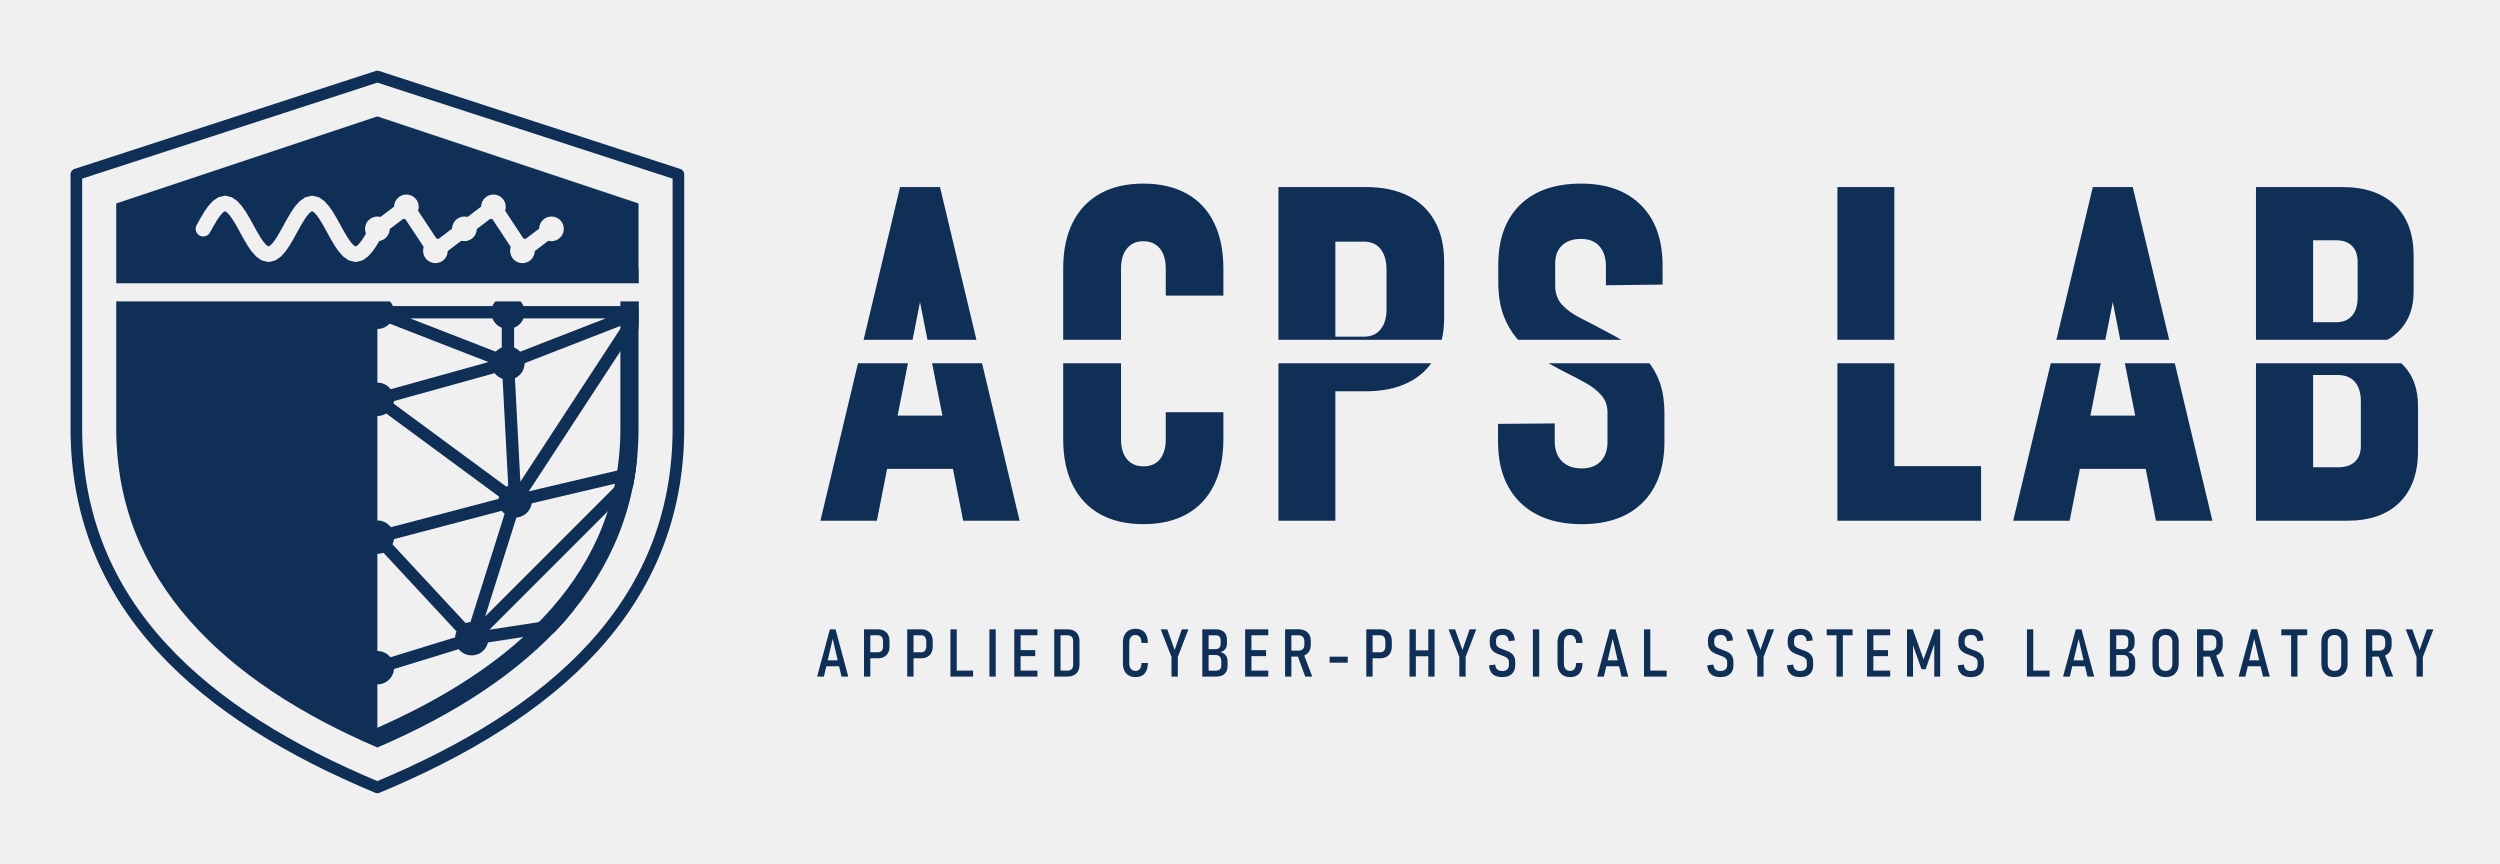
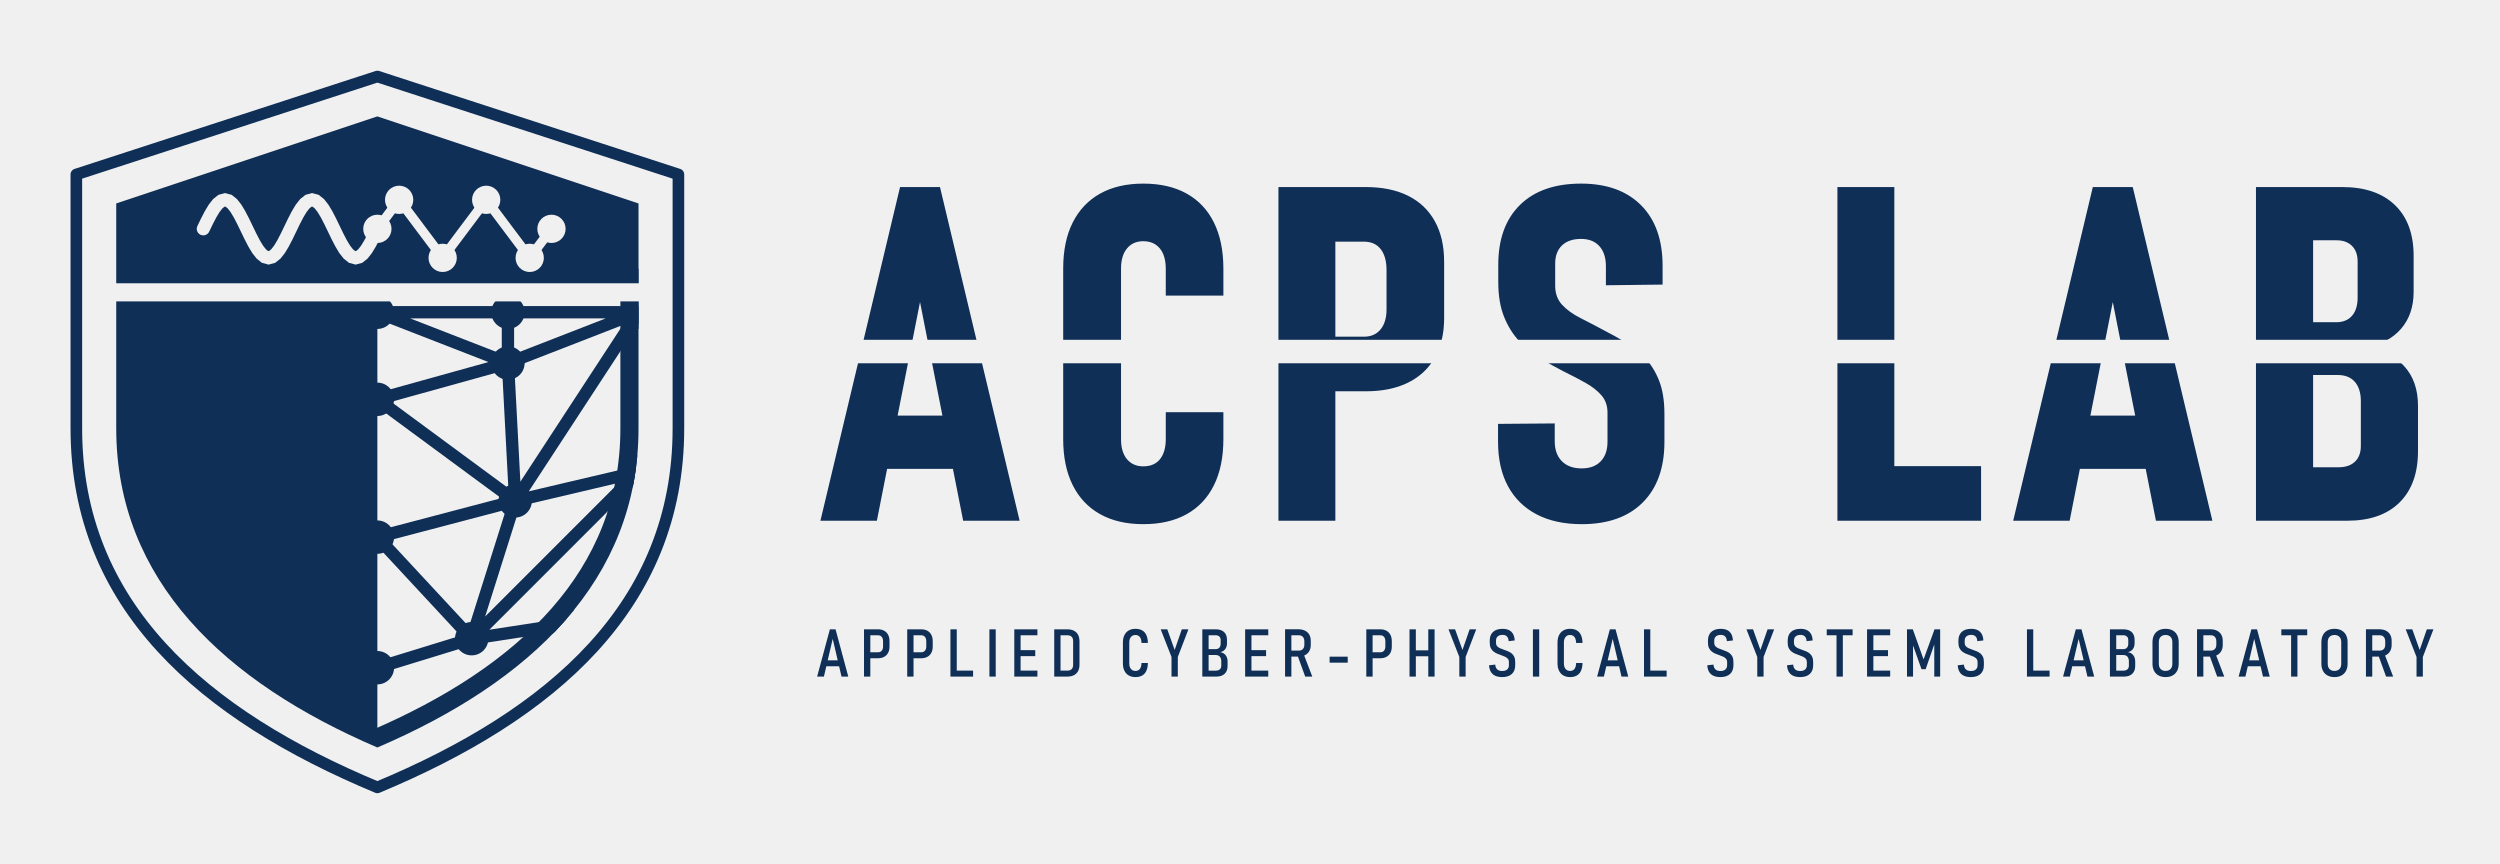
<svg xmlns="http://www.w3.org/2000/svg" viewBox="0 0 579 200" role="img" aria-labelledby="hl-t">
  <defs>
    <mask id="hl-st" maskUnits="userSpaceOnUse" x="-20" y="-120" width="384" height="160">
      <rect x="-20" y="-120" width="384" height="160" fill="#fff" />
      <rect x="-20" y="-38.5" width="384" height="5" fill="#000" />
    </mask>
  </defs>
  <g transform="translate(3.4 15.2) scale(0.84)">
    <defs>
      <clipPath id="hl-clip">
        <path d="M100 14 L172 38 V100 C172 142 142 170 100 188 C58 170 28 142 28 100 V38 Z" />
      </clipPath>
      <mask id="hl-ko" maskUnits="userSpaceOnUse" x="0" y="0" width="200" height="200">
        <rect width="200" height="200" fill="#fff" />
-         <path d="M52.0 45.00 L53.0 43.19 L54.0 41.50 L55.0 40.05 L56.0 38.94 L57.0 38.24 L58.0 38.00 L59.0 38.24 L60.0 38.94 L61.0 40.05 L62.0 41.50 L63.0 43.19 L64.0 45.00 L65.0 46.81 L66.0 48.50 L67.0 49.95 L68.0 51.06 L69.0 51.76 L70.0 52.00 L71.0 51.76 L72.0 51.06 L73.0 49.95 L74.0 48.50 L75.0 46.81 L76.0 45.00 L77.0 43.19 L78.0 41.50 L79.0 40.05 L80.0 38.94 L81.0 38.24 L82.0 38.00 L83.0 38.24 L84.0 38.94 L85.0 40.05 L86.0 41.50 L87.0 43.19 L88.0 45.00 L89.0 46.81 L90.0 48.50 L91.0 49.95 L92.0 51.06 L93.0 51.76 L94.0 52.00 L95.0 51.76 L96.0 51.06 L97.0 49.95 L98.0 48.50 L99.0 46.81 L100.0 45.00" fill="none" stroke="#000" stroke-width="4.2" stroke-linecap="round" />
-         <path d="M100 45.00 L108 38.94 L116 51.06 L124 45.00 L132 38.94 L140 51.06 L148 45.00" fill="none" stroke="#000" stroke-width="4.2" stroke-linejoin="round" stroke-linecap="round" />
-         <circle cx="100" cy="45.00" r="3.4" fill="#000" />
-         <circle cx="108" cy="38.94" r="3.4" fill="#000" />
-         <circle cx="116" cy="51.06" r="3.4" fill="#000" />
-         <circle cx="124" cy="45.00" r="3.4" fill="#000" />
-         <circle cx="132" cy="38.94" r="3.4" fill="#000" />
-         <circle cx="140" cy="51.06" r="3.4" fill="#000" />
-         <circle cx="148" cy="45.00" r="3.4" fill="#000" />
+         <path d="M52.0 45.00 L53.0 42.93 L54.0 41.00 L55.0 39.34 L56.0 38.07 L57.0 37.27 L58.0 37.00 L59.0 37.27 L60.0 38.07 L61.0 39.34 L62.0 41.00 L63.0 42.93 L64.0 45.00 L65.0 47.07 L66.0 49.00 L67.0 50.66 L68.0 51.93 L69.0 52.73 L70.0 53.00 L71.0 52.73 L72.0 51.93 L73.0 50.66 L74.0 49.00 L75.0 47.07 L76.0 45.00 L77.0 42.93 L78.0 41.00 L79.0 39.34 L80.0 38.07 L81.0 37.27 L82.0 37.00 L83.0 37.27 L84.0 38.07 L85.0 39.34 L86.0 41.00 L87.0 42.93 L88.0 45.00 L89.0 47.07 L90.0 49.00 L91.0 50.66 L92.0 51.93 L93.0 52.73 L94.0 53.00 L95.0 52.73 L96.0 51.93 L97.0 50.66 L98.0 49.00 L99.0 47.07 L100.0 45.00" fill="none" stroke="#000" stroke-width="3.6" stroke-linecap="round" />
+         <path d="M100 45.00 L106 37.00 L118 53.00 L130 37.00 L142 53.00 L148 45.00" fill="none" stroke="#000" stroke-width="2.6" stroke-linejoin="miter" stroke-linecap="round" />
+         <circle cx="100" cy="45.00" r="3.9" fill="#000" />
+         <circle cx="106" cy="37.00" r="3.9" fill="#000" />
+         <circle cx="118" cy="53.00" r="3.9" fill="#000" />
+         <circle cx="130" cy="37.00" r="3.9" fill="#000" />
+         <circle cx="142" cy="53.00" r="3.9" fill="#000" />
+         <circle cx="148" cy="45.00" r="3.9" fill="#000" />
        <rect x="0" y="60" width="200" height="5" fill="#000" />
      </mask>
    </defs>
    <path d="M100 3 L183 30 V100 C183 149 148 179 100 199 C52 179 17 149 17 100 V30 Z" fill="none" stroke="#0f2f57" stroke-width="3.2" stroke-linejoin="round" />
    <g mask="url(#hl-ko)">
      <g clip-path="url(#hl-clip)">
        <rect x="0" y="0" width="200" height="62" fill="#0f2f57" />
        <rect x="0" y="62" width="100" height="140" fill="#0f2f57" />
      </g>
      <g clip-path="url(#hl-clip)">
        <path d="M172 56 V100 C172 142 142 170 100 188" fill="none" stroke="#0f2f57" stroke-width="10" stroke-linejoin="round" />
      </g>
      <g clip-path="url(#hl-clip)">
        <path d="M136 82 L172 68 M136 82 L100 92 M136 82 L138 120 M100 92 L138 120 M172 68 L138 120 M138 120 L172 112 M138 120 L100 130 M138 120 L126 158 M100 130 L126 158 M172 112 L126 158 M126 158 L100 166 M126 158 L152 154 M100 68 L136 82 M136 68 L136 82 M100 68 L172 68" fill="none" stroke="#0f2f57" stroke-width="3.4" stroke-linecap="round" />
        <g fill="#0f2f57">
          <circle cx="172" cy="68" r="4.6" />
          <circle cx="172" cy="112" r="4.6" />
          <circle cx="152" cy="154" r="4.6" />
          <circle cx="136" cy="82" r="4.6" />
          <circle cx="138" cy="120" r="4.6" />
          <circle cx="126" cy="158" r="4.6" />
          <circle cx="100" cy="92" r="4.6" />
          <circle cx="100" cy="130" r="4.6" />
          <circle cx="100" cy="166" r="4.6" />
          <circle cx="100" cy="68" r="4.6" />
          <circle cx="136" cy="68" r="4.6" />
        </g>
      </g>
    </g>
  </g>
  <path transform="translate(189.0 120.6) scale(1.0885)" d="M0.928 0.0 17.871 -70.996H26.367L43.311 0.0H31.299L22.119 -46.533L12.939 0.0ZM12.451 -11.035V-22.363H31.787V-11.035Z M69.625 0.732Q64.254 0.732 60.445 -1.392Q56.637 -3.516 54.61 -7.568Q52.584 -11.621 52.584 -17.334V-53.662Q52.584 -59.424 54.61 -63.452Q56.637 -67.48 60.445 -69.604Q64.254 -71.729 69.625 -71.729Q75.045 -71.729 78.854 -69.604Q82.662 -67.48 84.664 -63.428Q86.666 -59.375 86.666 -53.613V-47.9H74.41V-53.613Q74.41 -55.42 73.873 -56.714Q73.336 -58.008 72.262 -58.74Q71.188 -59.473 69.625 -59.473Q67.428 -59.473 66.158 -57.935Q64.889 -56.396 64.889 -53.662V-17.334Q64.889 -14.6 66.158 -13.086Q67.428 -11.572 69.625 -11.572Q71.969 -11.572 73.189 -13.11Q74.41 -14.648 74.41 -17.383V-23.096H86.666V-17.383Q86.666 -11.621 84.664 -7.568Q82.662 -3.516 78.854 -1.392Q75.045 0.732 69.625 0.732Z M104.045 -27.539V-39.16H116.594Q118.84 -39.16 120.109 -40.707Q121.379 -42.254 121.379 -44.971V-53.32Q121.379 -56.201 120.137 -57.788Q118.894 -59.375 116.594 -59.375H104.045V-70.996H116.936Q122.25 -70.996 125.965 -69.141Q129.68 -67.285 131.657 -63.721Q133.635 -60.156 133.635 -55.078V-43.115Q133.635 -38.184 131.648 -34.692Q129.662 -31.201 125.936 -29.37Q122.209 -27.539 116.936 -27.539ZM98.381 0.0V-70.996H110.49V0.0Z M162.928 0.732Q157.312 0.732 153.333 -1.343Q149.354 -3.418 147.229 -7.324Q145.105 -11.23 145.105 -16.797V-20.605L157.166 -20.703V-16.895Q157.166 -14.209 158.68 -12.671Q160.193 -11.133 162.879 -11.133Q165.516 -11.133 166.956 -12.646Q168.396 -14.16 168.396 -16.797V-22.998Q168.396 -25.195 167.103 -26.685Q165.809 -28.174 163.66 -29.37Q161.512 -30.566 159.021 -31.787Q156.629 -33.008 154.163 -34.521Q151.697 -36.035 149.671 -38.159Q147.645 -40.283 146.399 -43.359Q145.154 -46.436 145.154 -50.781V-54.443Q145.154 -62.646 149.769 -67.188Q154.383 -71.729 162.781 -71.729Q170.936 -71.729 175.525 -67.139Q180.115 -62.549 180.115 -54.248V-50.244L168.055 -50.098V-54.15Q168.055 -56.885 166.663 -58.423Q165.271 -59.961 162.781 -59.961Q160.145 -59.961 158.704 -58.569Q157.264 -57.178 157.264 -54.736V-50.0Q157.264 -47.51 158.753 -45.923Q160.242 -44.336 162.61 -43.14Q164.979 -41.943 167.615 -40.527Q169.91 -39.355 172.181 -37.988Q174.451 -36.621 176.331 -34.668Q178.211 -32.715 179.358 -29.834Q180.506 -26.953 180.506 -22.705V-16.797Q180.506 -8.496 175.892 -3.882Q171.277 0.732 162.928 0.732Z  M217.314 0.0V-70.996H229.424V0.0ZM222.295 0.0V-11.621H247.881V0.0Z M254.713 0.0 271.656 -70.996H280.152L297.096 0.0H285.084L275.904 -46.533L266.725 0.0ZM266.236 -11.035V-22.363H285.572V-11.035Z M313.303 0.0V-11.377H323.947Q326.193 -11.377 327.438 -12.573Q328.684 -13.77 328.684 -15.918V-25.439Q328.684 -28.076 327.414 -29.541Q326.145 -31.006 323.752 -31.006H313.303V-42.236H323.459Q325.607 -42.236 326.804 -43.604Q328.0 -44.971 328.0 -47.51V-55.127Q328.0 -57.275 326.804 -58.472Q325.607 -59.668 323.508 -59.668H313.303V-70.996H324.729Q331.955 -70.996 335.935 -67.163Q339.914 -63.33 339.914 -56.348V-48.73Q339.914 -43.896 337.204 -40.796Q334.494 -37.695 329.562 -36.865Q334.934 -36.133 337.888 -32.91Q340.842 -29.688 340.842 -24.463V-14.795Q340.842 -7.764 336.911 -3.882Q332.98 0.0 325.803 0.0ZM306.369 0.0V-70.996H318.527V0.0Z" fill="#0f2f57" mask="url(#hl-st)" />
  <path transform="translate(189.0 156.7) scale(1.0285)" d="M0.24 0.0 3.111 -10.649H4.386L7.257 0.0H5.73L3.749 -8.502L1.767 0.0ZM1.881 -2.326V-3.668H5.722V-2.326Z M11.566 -4.131V-5.478H13.969Q14.486 -5.478 14.786 -5.83Q15.087 -6.183 15.087 -6.787V-7.963Q15.087 -8.587 14.786 -8.945Q14.486 -9.302 13.969 -9.302H11.566V-10.649H13.934Q14.748 -10.649 15.331 -10.33Q15.914 -10.01 16.227 -9.412Q16.539 -8.815 16.539 -7.979V-6.761Q16.539 -5.943 16.224 -5.353Q15.909 -4.763 15.326 -4.447Q14.743 -4.131 13.934 -4.131ZM10.797 0.0V-10.649H12.217V0.0Z M21.297 -4.131V-5.478H23.701Q24.217 -5.478 24.518 -5.83Q24.819 -6.183 24.819 -6.787V-7.963Q24.819 -8.587 24.518 -8.945Q24.217 -9.302 23.701 -9.302H21.297V-10.649H23.665Q24.479 -10.649 25.063 -10.33Q25.646 -10.01 25.958 -9.412Q26.27 -8.815 26.27 -7.979V-6.761Q26.27 -5.943 25.955 -5.353Q25.641 -4.763 25.057 -4.447Q24.474 -4.131 23.665 -4.131ZM20.528 0.0V-10.649H21.948V0.0Z M30.26 0.0V-10.649H31.68V0.0ZM31.007 0.0V-1.347H35.36V0.0Z M40.456 -10.649V0.0H39.036V-10.649Z M44.64 0.0V-10.649H46.06V0.0ZM45.365 0.0V-1.347H49.846V0.0ZM45.365 -4.615V-5.962H49.357V-4.615ZM45.365 -9.302V-10.649H49.846V-9.302Z M54.553 0.0V-1.347H56.625Q57.229 -1.347 57.558 -1.683Q57.887 -2.018 57.887 -2.629V-8.021Q57.887 -8.631 57.558 -8.967Q57.229 -9.302 56.625 -9.302H54.553V-10.649H56.581Q57.892 -10.649 58.605 -9.953Q59.318 -9.256 59.318 -7.978V-2.672Q59.318 -1.824 58.995 -1.225Q58.672 -0.627 58.058 -0.313Q57.444 0.0 56.573 0.0ZM53.631 0.0V-10.649H55.052V0.0Z  M71.915 0.11Q71.039 0.11 70.405 -0.259Q69.772 -0.628 69.432 -1.318Q69.093 -2.007 69.093 -2.963V-7.679Q69.093 -8.643 69.432 -9.332Q69.772 -10.021 70.405 -10.39Q71.039 -10.759 71.915 -10.759Q72.825 -10.759 73.442 -10.403Q74.059 -10.047 74.381 -9.34Q74.703 -8.633 74.721 -7.582H73.283Q73.269 -8.174 73.108 -8.572Q72.947 -8.969 72.649 -9.172Q72.351 -9.374 71.915 -9.374Q71.277 -9.374 70.904 -8.923Q70.531 -8.471 70.531 -7.679V-2.963Q70.531 -2.171 70.904 -1.723Q71.277 -1.275 71.915 -1.275Q72.565 -1.275 72.913 -1.724Q73.262 -2.174 73.283 -3.067H74.721Q74.703 -2.016 74.381 -1.309Q74.058 -0.602 73.442 -0.246Q72.825 0.11 71.915 0.11Z M83.846 -10.649 81.461 -4.418V0.0H80.04V-4.418L77.602 -10.649H79.086L80.75 -6.003L82.362 -10.649Z M87.855 0.0V-1.337H89.924Q90.599 -1.337 90.922 -1.635Q91.245 -1.934 91.245 -2.447V-3.455Q91.245 -4.114 90.919 -4.486Q90.592 -4.859 89.974 -4.859H87.855V-6.185H89.974Q90.522 -6.185 90.814 -6.511Q91.106 -6.837 91.106 -7.444V-8.224Q91.106 -8.754 90.8 -9.033Q90.495 -9.313 89.927 -9.313H87.855V-10.649H89.987Q91.229 -10.649 91.88 -10.029Q92.53 -9.409 92.53 -8.307V-7.495Q92.53 -6.728 92.143 -6.192Q91.756 -5.655 91.011 -5.509Q91.799 -5.384 92.234 -4.817Q92.669 -4.25 92.669 -3.402V-2.384Q92.669 -1.27 92.009 -0.635Q91.349 0.0 90.164 0.0ZM86.977 0.0V-10.649H88.395V0.0Z M96.62 0.0V-10.649H98.041V0.0ZM97.345 0.0V-1.347H101.826V0.0ZM97.345 -4.615V-5.962H101.337V-4.615ZM97.345 -9.302V-10.649H101.826V-9.302Z M106.264 -4.504V-5.851H108.694Q109.283 -5.851 109.618 -6.203Q109.953 -6.554 109.953 -7.164V-7.944Q109.953 -8.581 109.618 -8.945Q109.283 -9.31 108.694 -9.31H106.264V-10.657H108.588Q109.466 -10.657 110.096 -10.346Q110.726 -10.035 111.063 -9.452Q111.4 -8.869 111.4 -8.055V-7.159Q111.4 -6.331 111.062 -5.736Q110.724 -5.142 110.095 -4.823Q109.466 -4.504 108.588 -4.504ZM105.612 0.0V-10.657H107.032V0.0ZM110.148 0.0 108.394 -4.834 109.755 -5.171 111.741 0.0Z M115.641 -4.489H119.719V-3.142H115.641Z M124.672 -4.131V-5.478H127.076Q127.592 -5.478 127.893 -5.83Q128.194 -6.183 128.194 -6.787V-7.963Q128.194 -8.587 127.893 -8.945Q127.592 -9.302 127.076 -9.302H124.672V-10.649H127.041Q127.855 -10.649 128.438 -10.33Q129.021 -10.01 129.333 -9.412Q129.645 -8.815 129.645 -7.979V-6.761Q129.645 -5.943 129.331 -5.353Q129.016 -4.763 128.433 -4.447Q127.849 -4.131 127.041 -4.131ZM123.903 0.0V-10.649H125.324V0.0Z M137.86 0.0V-10.649H139.28V0.0ZM133.635 0.0V-10.649H135.06V0.0ZM134.565 -4.571V-5.918H138.572V-4.571Z M148.656 -10.649 146.271 -4.418V0.0H144.851V-4.418L142.413 -10.649H143.896L145.561 -6.003L147.173 -10.649Z M154.5 0.11Q153.577 0.11 152.935 -0.187Q152.292 -0.483 151.945 -1.076Q151.597 -1.669 151.55 -2.547L152.938 -2.706Q152.989 -1.985 153.383 -1.621Q153.778 -1.257 154.5 -1.257Q155.231 -1.257 155.624 -1.599Q156.016 -1.942 156.016 -2.581V-3.255Q156.016 -3.735 155.773 -4.018Q155.53 -4.3 155.135 -4.482Q154.74 -4.664 154.276 -4.821Q153.828 -4.973 153.37 -5.166Q152.912 -5.36 152.535 -5.66Q152.157 -5.959 151.928 -6.442Q151.699 -6.924 151.699 -7.666V-8.108Q151.699 -9.382 152.455 -10.071Q153.211 -10.759 154.608 -10.759Q155.882 -10.759 156.568 -10.103Q157.253 -9.446 157.328 -8.143L155.96 -7.98Q155.912 -8.688 155.57 -9.041Q155.228 -9.393 154.608 -9.393Q153.894 -9.393 153.504 -9.06Q153.114 -8.728 153.114 -8.112V-7.63Q153.114 -7.124 153.379 -6.832Q153.644 -6.54 154.073 -6.362Q154.503 -6.185 154.99 -6.013Q155.424 -5.866 155.855 -5.684Q156.285 -5.502 156.644 -5.213Q157.002 -4.923 157.219 -4.458Q157.437 -3.994 157.437 -3.265V-2.557Q157.437 -1.279 156.671 -0.585Q155.904 0.11 154.5 0.11Z M162.84 -10.649V0.0H161.42V-10.649Z M169.785 0.11Q168.909 0.11 168.275 -0.259Q167.641 -0.628 167.302 -1.318Q166.962 -2.007 166.962 -2.963V-7.679Q166.962 -8.643 167.302 -9.332Q167.641 -10.021 168.275 -10.39Q168.909 -10.759 169.785 -10.759Q170.695 -10.759 171.312 -10.403Q171.929 -10.047 172.251 -9.34Q172.573 -8.633 172.591 -7.582H171.153Q171.139 -8.174 170.977 -8.572Q170.816 -8.969 170.519 -9.172Q170.221 -9.374 169.785 -9.374Q169.146 -9.374 168.774 -8.923Q168.401 -8.471 168.401 -7.679V-2.963Q168.401 -2.171 168.774 -1.723Q169.146 -1.275 169.785 -1.275Q170.435 -1.275 170.783 -1.724Q171.131 -2.174 171.153 -3.067H172.591Q172.573 -2.016 172.25 -1.309Q171.928 -0.602 171.311 -0.246Q170.695 0.11 169.785 0.11Z M175.879 0.0 178.751 -10.649H180.025L182.896 0.0H181.369L179.388 -8.502L177.406 0.0ZM177.52 -2.326V-3.668H181.362V-2.326Z M186.436 0.0V-10.649H187.856V0.0ZM187.183 0.0V-1.347H191.536V0.0Z  M203.638 0.11Q202.716 0.11 202.073 -0.187Q201.43 -0.483 201.083 -1.076Q200.736 -1.669 200.688 -2.547L202.076 -2.706Q202.128 -1.985 202.522 -1.621Q202.916 -1.257 203.638 -1.257Q204.37 -1.257 204.762 -1.599Q205.155 -1.942 205.155 -2.581V-3.255Q205.155 -3.735 204.911 -4.018Q204.668 -4.3 204.274 -4.482Q203.879 -4.664 203.415 -4.821Q202.967 -4.973 202.509 -5.166Q202.051 -5.36 201.673 -5.66Q201.296 -5.959 201.067 -6.442Q200.838 -6.924 200.838 -7.666V-8.108Q200.838 -9.382 201.594 -10.071Q202.35 -10.759 203.747 -10.759Q205.021 -10.759 205.706 -10.103Q206.392 -9.446 206.467 -8.143L205.099 -7.98Q205.051 -8.688 204.709 -9.041Q204.367 -9.393 203.747 -9.393Q203.033 -9.393 202.643 -9.06Q202.253 -8.728 202.253 -8.112V-7.63Q202.253 -7.124 202.518 -6.832Q202.783 -6.54 203.212 -6.362Q203.641 -6.185 204.129 -6.013Q204.563 -5.866 204.993 -5.684Q205.424 -5.502 205.782 -5.213Q206.14 -4.923 206.358 -4.458Q206.576 -3.994 206.576 -3.265V-2.557Q206.576 -1.279 205.809 -0.585Q205.043 0.11 203.638 0.11Z M215.749 -10.649 213.364 -4.418V0.0H211.944V-4.418L209.506 -10.649H210.989L212.654 -6.003L214.266 -10.649Z M221.593 0.11Q220.67 0.11 220.028 -0.187Q219.385 -0.483 219.038 -1.076Q218.69 -1.669 218.643 -2.547L220.031 -2.706Q220.082 -1.985 220.476 -1.621Q220.871 -1.257 221.593 -1.257Q222.324 -1.257 222.717 -1.599Q223.109 -1.942 223.109 -2.581V-3.255Q223.109 -3.735 222.866 -4.018Q222.623 -4.3 222.228 -4.482Q221.834 -4.664 221.369 -4.821Q220.921 -4.973 220.463 -5.166Q220.005 -5.36 219.628 -5.66Q219.25 -5.959 219.021 -6.442Q218.792 -6.924 218.792 -7.666V-8.108Q218.792 -9.382 219.548 -10.071Q220.304 -10.759 221.701 -10.759Q222.975 -10.759 223.661 -10.103Q224.346 -9.446 224.421 -8.143L223.053 -7.98Q223.005 -8.688 222.663 -9.041Q222.321 -9.393 221.701 -9.393Q220.987 -9.393 220.597 -9.06Q220.208 -8.728 220.208 -8.112V-7.63Q220.208 -7.124 220.472 -6.832Q220.737 -6.54 221.167 -6.362Q221.596 -6.185 222.084 -6.013Q222.517 -5.866 222.948 -5.684Q223.378 -5.502 223.737 -5.213Q224.095 -4.923 224.313 -4.458Q224.53 -3.994 224.53 -3.265V-2.557Q224.53 -1.279 223.764 -0.585Q222.997 0.11 221.593 0.11Z M229.789 0.0V-9.778H231.21V0.0ZM227.586 -9.302V-10.649H233.413V-9.302Z M236.666 0.0V-10.649H238.086V0.0ZM237.391 0.0V-1.347H241.872V0.0ZM237.391 -4.615V-5.962H241.383V-4.615ZM237.391 -9.302V-10.649H241.872V-9.302Z M249.393 -3.866 251.856 -10.649H253.128V0.0H251.803V-8.039L251.913 -7.571L249.86 -1.669H248.926L246.878 -7.424L247.02 -8.039V0.0H245.658V-10.649H246.967Z M260.036 0.11Q259.113 0.11 258.47 -0.187Q257.828 -0.483 257.48 -1.076Q257.133 -1.669 257.085 -2.547L258.474 -2.706Q258.525 -1.985 258.919 -1.621Q259.313 -1.257 260.036 -1.257Q260.767 -1.257 261.159 -1.599Q261.552 -1.942 261.552 -2.581V-3.255Q261.552 -3.735 261.309 -4.018Q261.065 -4.3 260.671 -4.482Q260.276 -4.664 259.812 -4.821Q259.364 -4.973 258.906 -5.166Q258.448 -5.36 258.07 -5.66Q257.693 -5.959 257.464 -6.442Q257.235 -6.924 257.235 -7.666V-8.108Q257.235 -9.382 257.991 -10.071Q258.747 -10.759 260.144 -10.759Q261.418 -10.759 262.103 -10.103Q262.789 -9.446 262.864 -8.143L261.496 -7.98Q261.448 -8.688 261.106 -9.041Q260.764 -9.393 260.144 -9.393Q259.43 -9.393 259.04 -9.06Q258.65 -8.728 258.65 -8.112V-7.63Q258.65 -7.124 258.915 -6.832Q259.18 -6.54 259.609 -6.362Q260.038 -6.185 260.526 -6.013Q260.96 -5.866 261.391 -5.684Q261.821 -5.502 262.179 -5.213Q262.538 -4.923 262.755 -4.458Q262.973 -3.994 262.973 -3.265V-2.557Q262.973 -1.279 262.206 -0.585Q261.44 0.11 260.036 0.11Z  M272.67 0.0V-10.649H274.09V0.0ZM273.417 0.0V-1.347H277.77V0.0Z M280.8 0.0 283.671 -10.649H284.946L287.817 0.0H286.29L284.308 -8.502L282.327 0.0ZM282.44 -2.326V-3.668H286.282V-2.326Z M292.235 0.0V-1.337H294.304Q294.979 -1.337 295.302 -1.635Q295.625 -1.934 295.625 -2.447V-3.455Q295.625 -4.114 295.298 -4.486Q294.972 -4.859 294.353 -4.859H292.235V-6.185H294.353Q294.902 -6.185 295.193 -6.511Q295.485 -6.837 295.485 -7.444V-8.224Q295.485 -8.754 295.18 -9.033Q294.875 -9.313 294.307 -9.313H292.235V-10.649H294.367Q295.609 -10.649 296.259 -10.029Q296.91 -9.409 296.91 -8.307V-7.495Q296.91 -6.728 296.523 -6.192Q296.136 -5.655 295.391 -5.509Q296.179 -5.384 296.614 -4.817Q297.049 -4.25 297.049 -3.402V-2.384Q297.049 -1.27 296.389 -0.635Q295.728 0.0 294.544 0.0ZM291.356 0.0V-10.649H292.775V0.0Z M303.89 0.11Q302.973 0.11 302.31 -0.253Q301.647 -0.616 301.293 -1.294Q300.938 -1.972 300.938 -2.914V-7.735Q300.938 -8.684 301.293 -9.361Q301.647 -10.038 302.31 -10.399Q302.973 -10.759 303.89 -10.759Q304.812 -10.759 305.473 -10.399Q306.133 -10.038 306.487 -9.361Q306.842 -8.684 306.842 -7.735V-2.914Q306.842 -1.972 306.487 -1.294Q306.133 -0.616 305.473 -0.253Q304.812 0.11 303.89 0.11ZM303.89 -1.278Q304.598 -1.278 305.005 -1.705Q305.411 -2.132 305.411 -2.868V-7.781Q305.411 -8.524 305.005 -8.948Q304.598 -9.371 303.89 -9.371Q303.179 -9.371 302.774 -8.948Q302.369 -8.524 302.369 -7.781V-2.868Q302.369 -2.132 302.774 -1.705Q303.179 -1.278 303.89 -1.278Z M311.625 -4.504V-5.851H314.056Q314.644 -5.851 314.979 -6.203Q315.314 -6.554 315.314 -7.164V-7.944Q315.314 -8.581 314.979 -8.945Q314.644 -9.31 314.056 -9.31H311.625V-10.657H313.949Q314.827 -10.657 315.457 -10.346Q316.087 -10.035 316.424 -9.452Q316.761 -8.869 316.761 -8.055V-7.159Q316.761 -6.331 316.423 -5.736Q316.085 -5.142 315.456 -4.823Q314.827 -4.504 313.949 -4.504ZM310.973 0.0V-10.657H312.393V0.0ZM315.509 0.0 313.756 -4.834 315.116 -5.171 317.102 0.0Z M320.334 0.0 323.205 -10.649H324.48L327.351 0.0H325.824L323.842 -8.502L321.861 0.0ZM321.974 -2.326V-3.668H325.816V-2.326Z M332.156 0.0V-9.778H333.577V0.0ZM329.953 -9.302V-10.649H335.78V-9.302Z M341.923 0.11Q341.006 0.11 340.343 -0.253Q339.68 -0.616 339.325 -1.294Q338.971 -1.972 338.971 -2.914V-7.735Q338.971 -8.684 339.325 -9.361Q339.68 -10.038 340.343 -10.399Q341.006 -10.759 341.923 -10.759Q342.845 -10.759 343.505 -10.399Q344.166 -10.038 344.52 -9.361Q344.874 -8.684 344.874 -7.735V-2.914Q344.874 -1.972 344.52 -1.294Q344.166 -0.616 343.505 -0.253Q342.845 0.11 341.923 0.11ZM341.923 -1.278Q342.631 -1.278 343.037 -1.705Q343.444 -2.132 343.444 -2.868V-7.781Q343.444 -8.524 343.037 -8.948Q342.631 -9.371 341.923 -9.371Q341.211 -9.371 340.806 -8.948Q340.402 -8.524 340.402 -7.781V-2.868Q340.402 -2.132 340.806 -1.705Q341.211 -1.278 341.923 -1.278Z M349.658 -4.504V-5.851H352.088Q352.677 -5.851 353.012 -6.203Q353.346 -6.554 353.346 -7.164V-7.944Q353.346 -8.581 353.012 -8.945Q352.677 -9.31 352.088 -9.31H349.658V-10.657H351.982Q352.86 -10.657 353.489 -10.346Q354.119 -10.035 354.456 -9.452Q354.793 -8.869 354.793 -8.055V-7.159Q354.793 -6.331 354.455 -5.736Q354.117 -5.142 353.488 -4.823Q352.86 -4.504 351.982 -4.504ZM349.006 0.0V-10.657H350.426V0.0ZM353.542 0.0 351.788 -4.834 353.148 -5.171 355.135 0.0Z M364.203 -10.649 361.818 -4.418V0.0H360.397V-4.418L357.959 -10.649H359.443L361.107 -6.003L362.719 -10.649Z" fill="#0f2f57" />
</svg>
